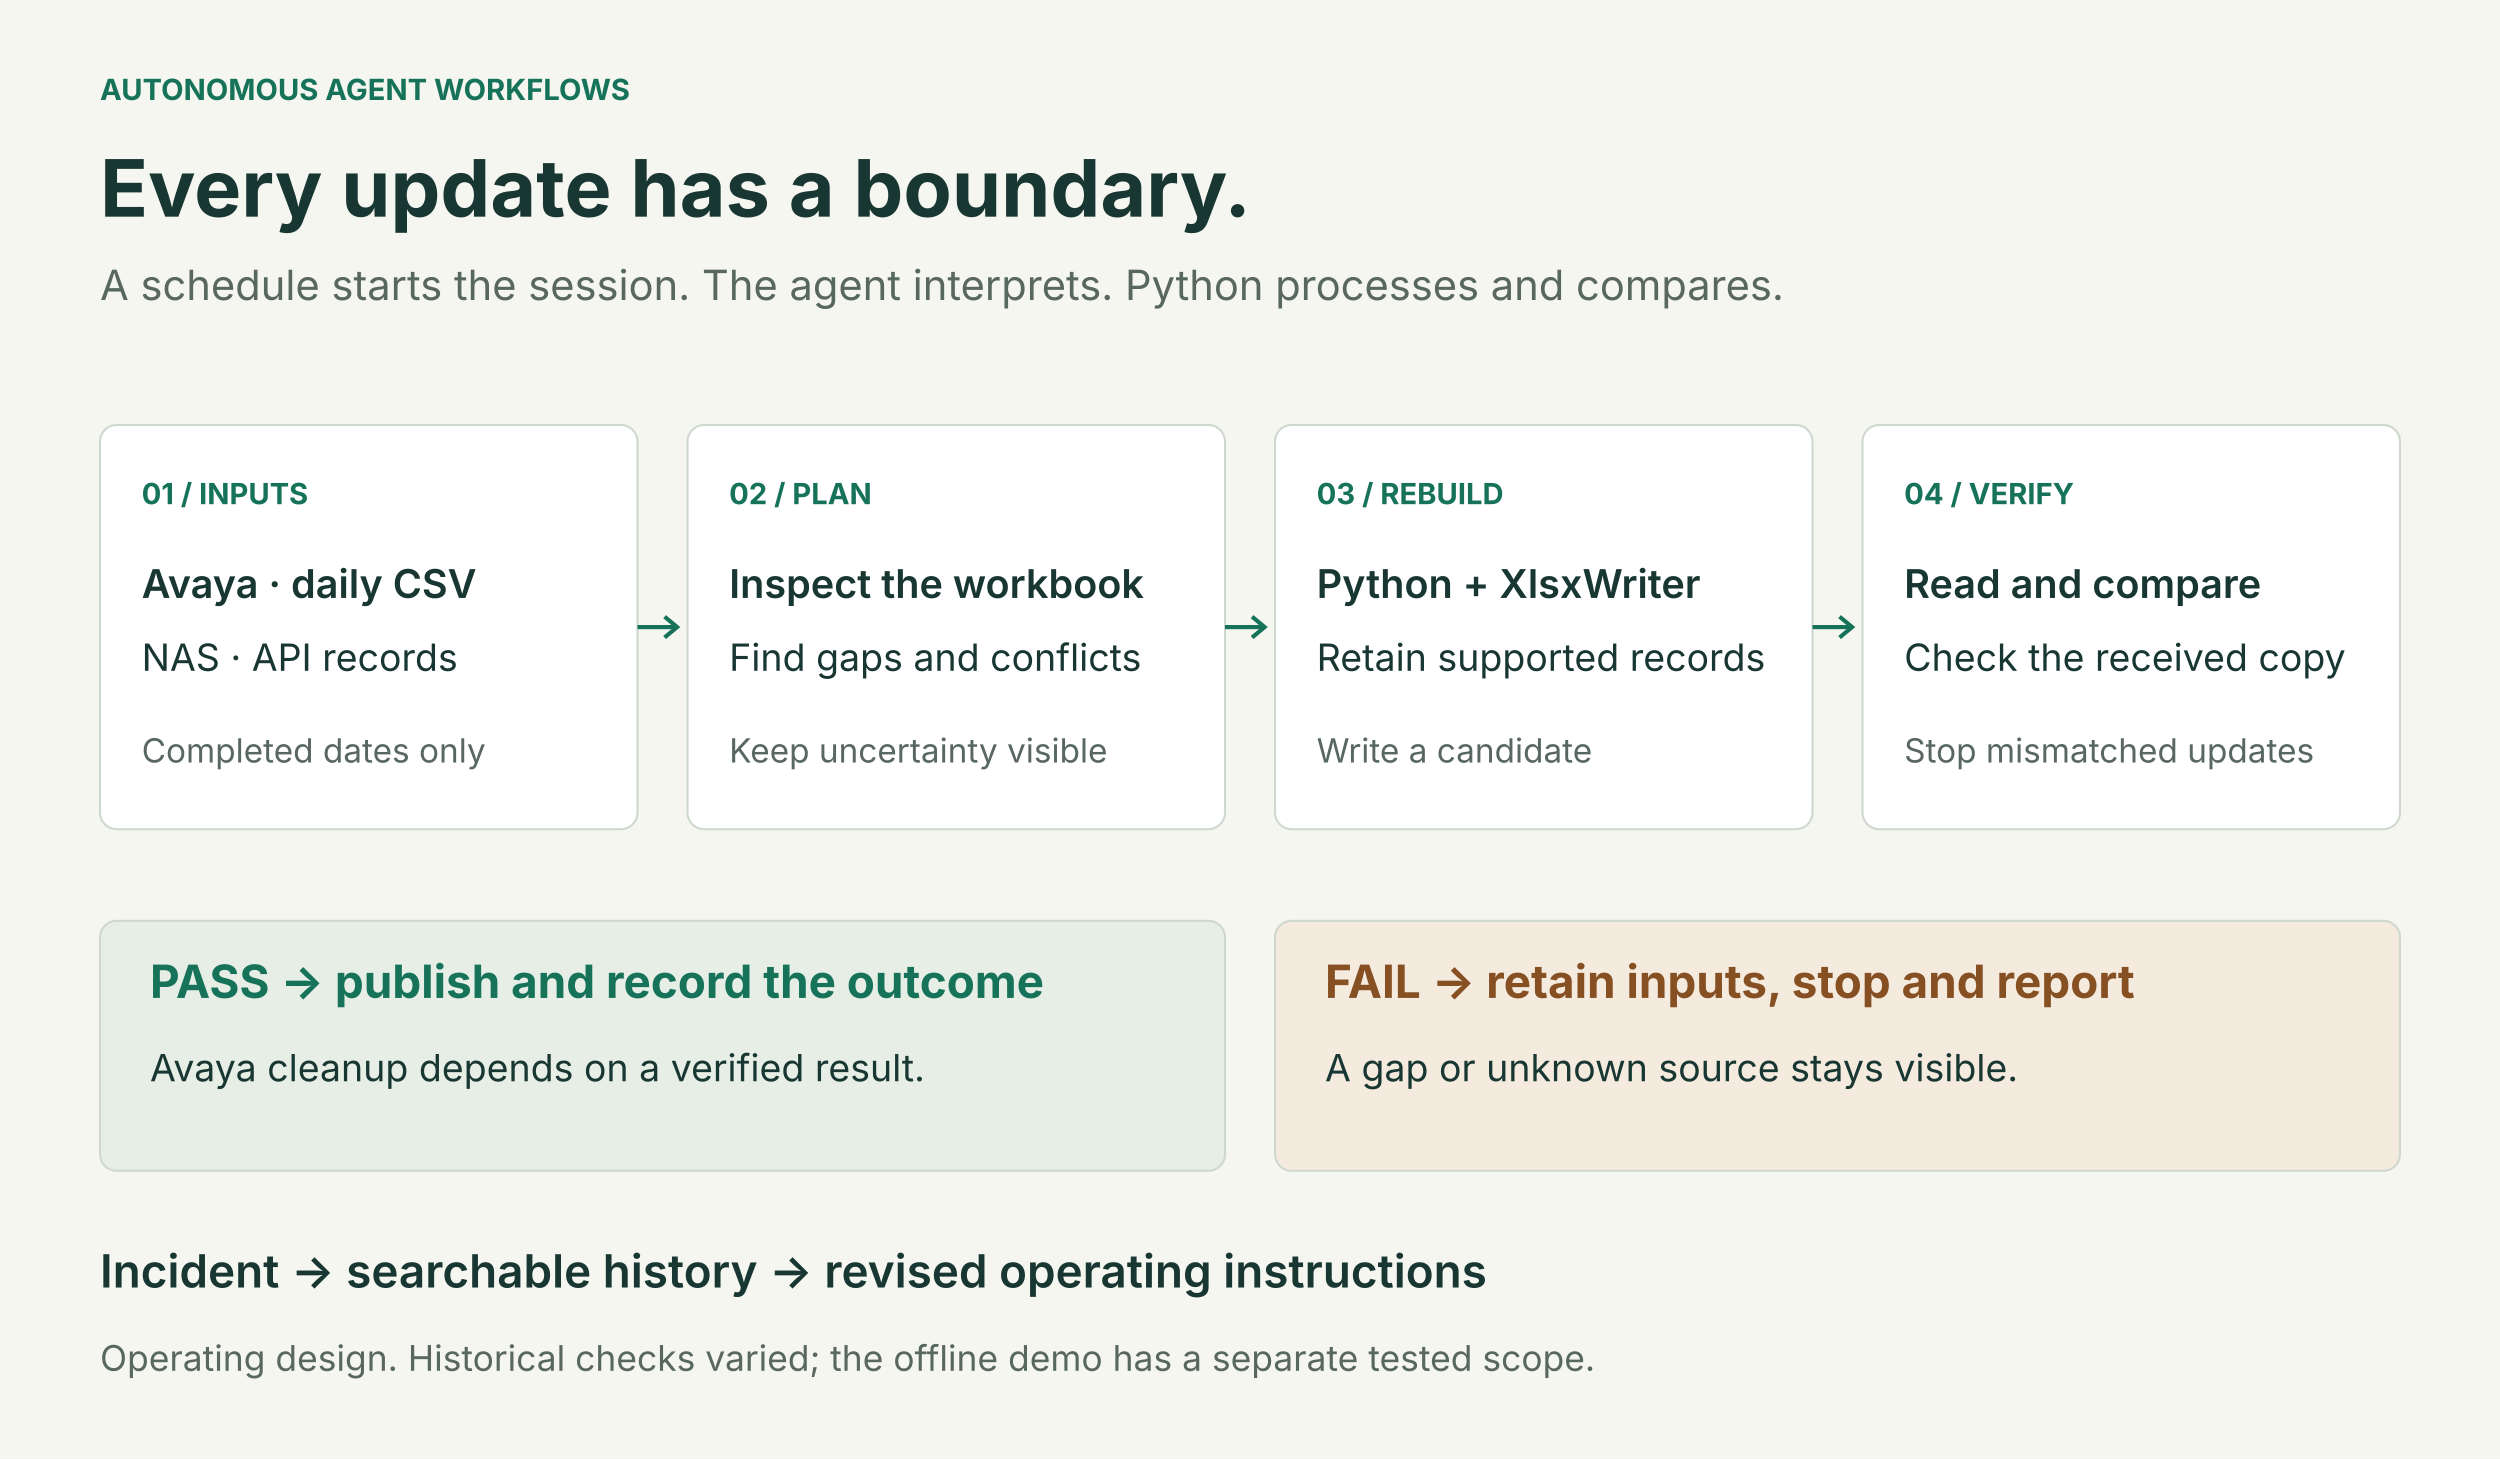
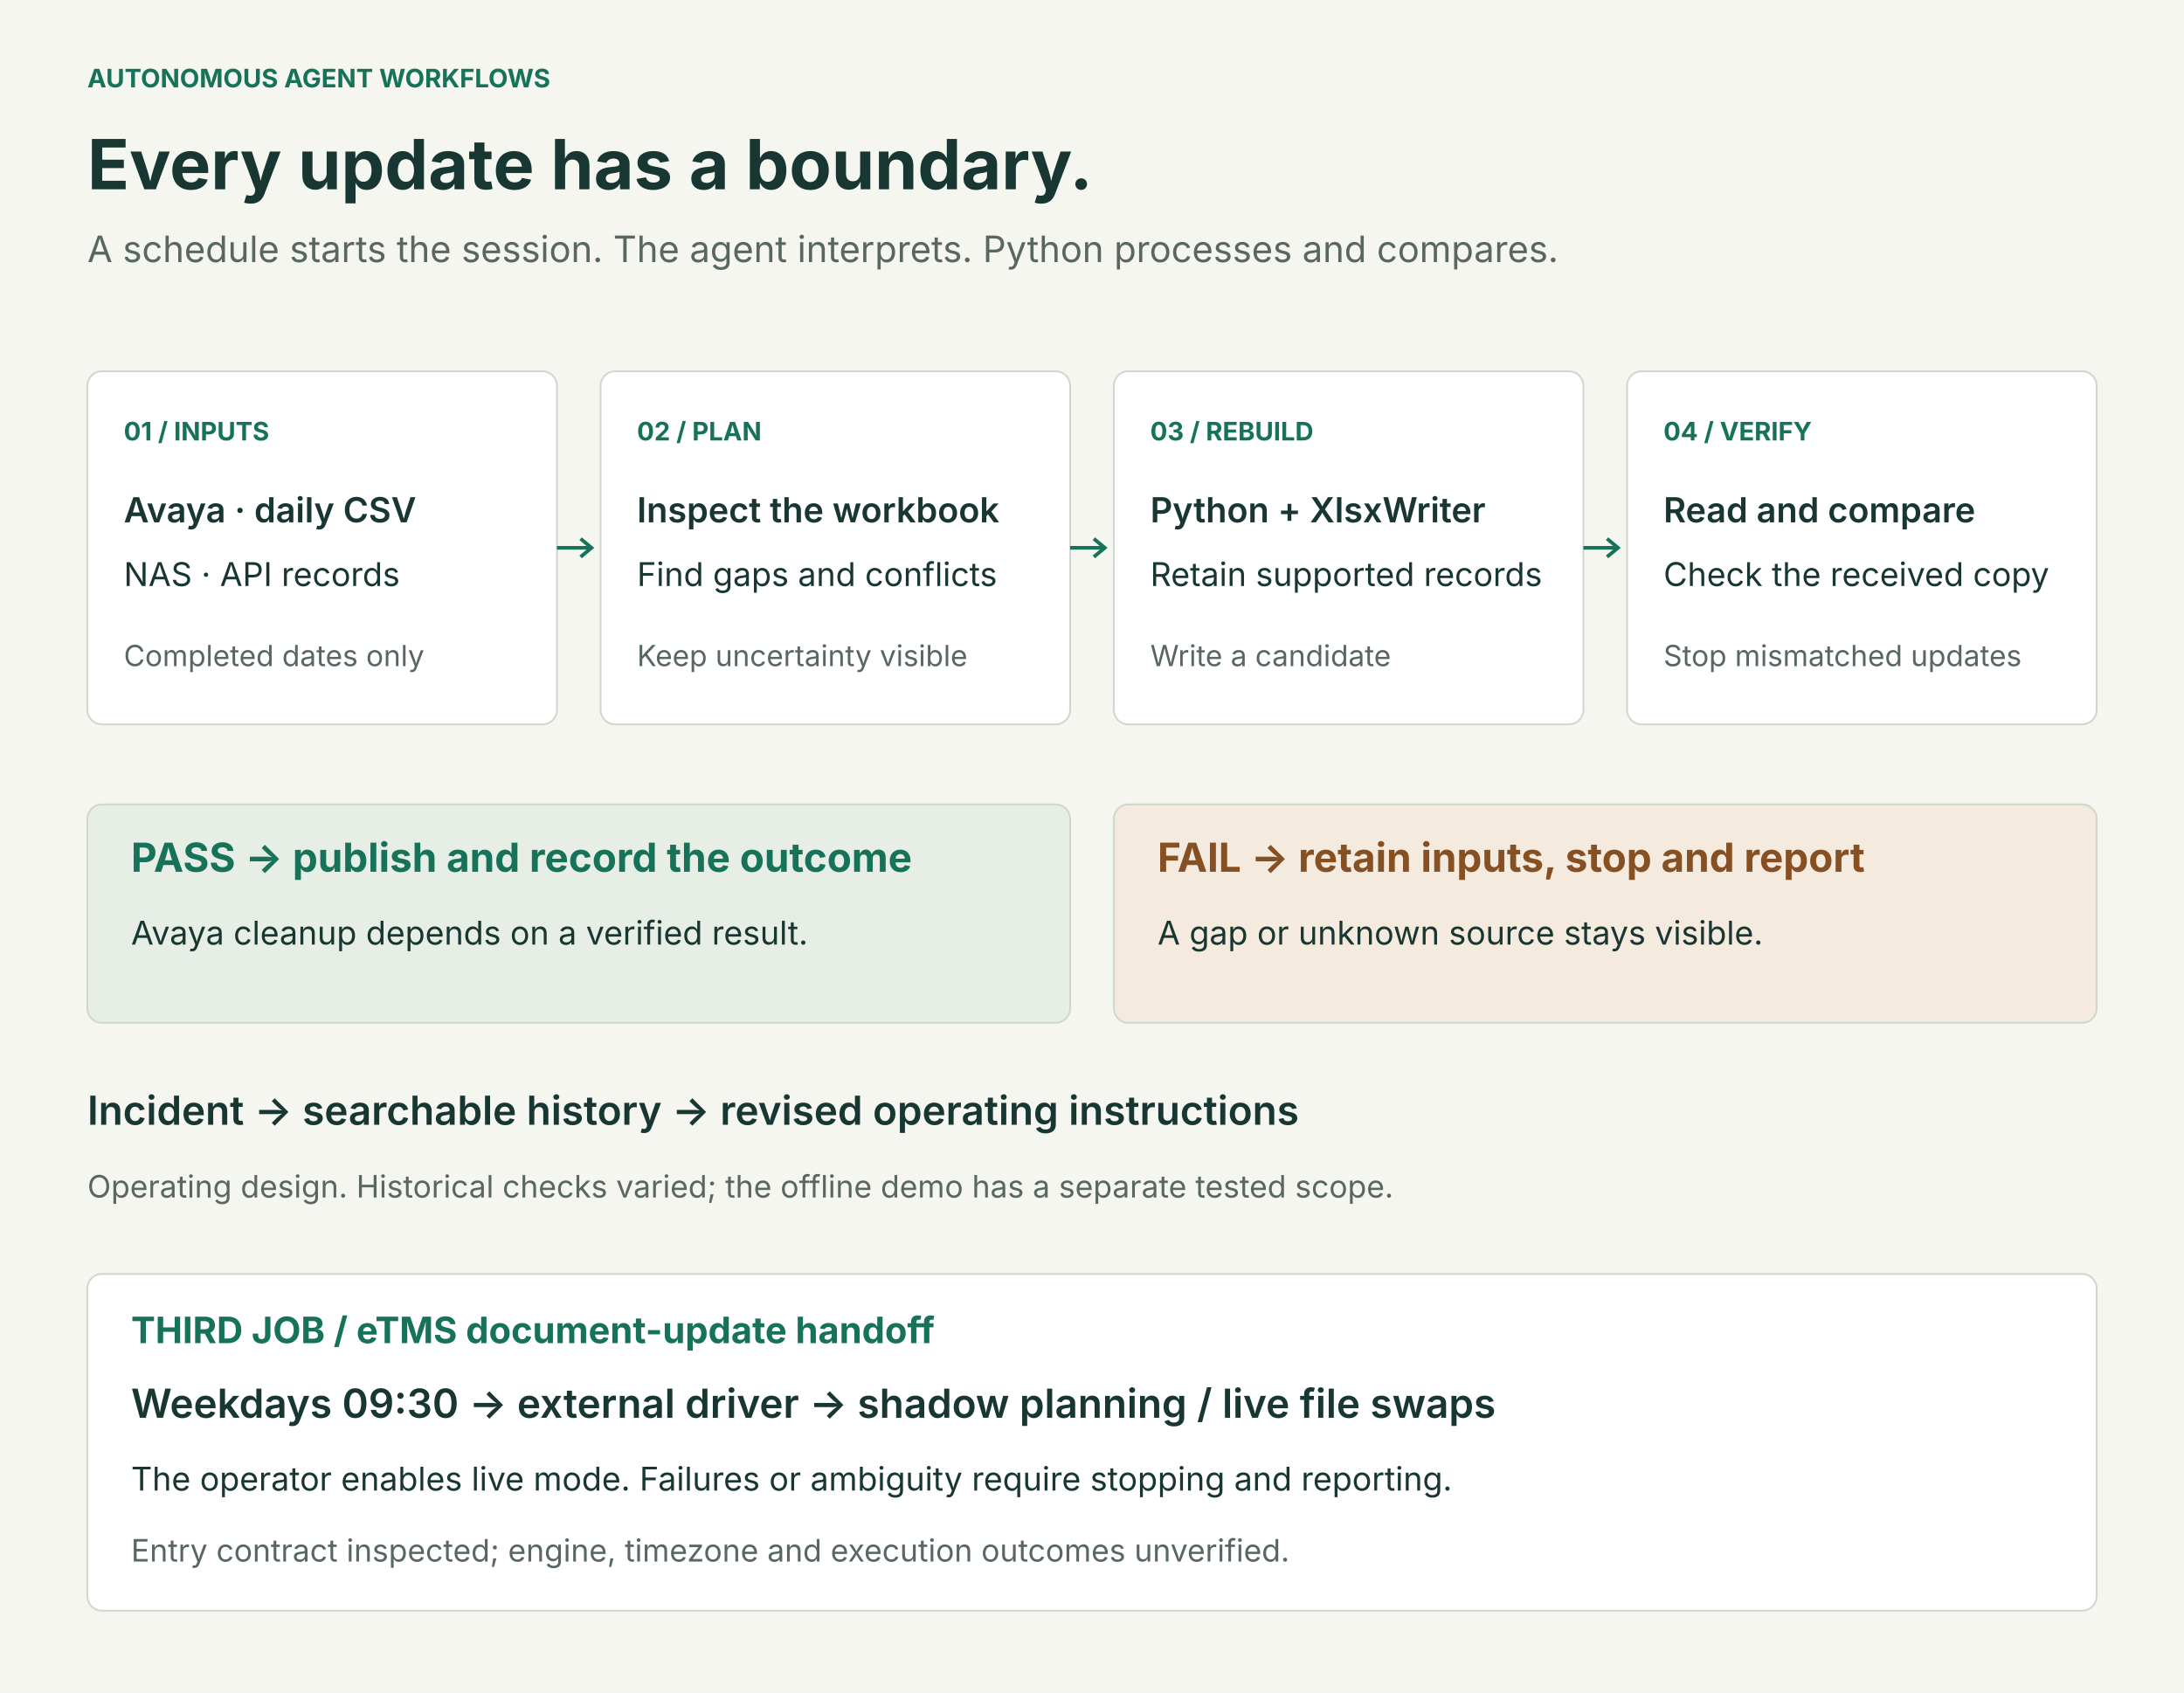
- <svg xmlns="http://www.w3.org/2000/svg" width="1200" height="700" viewBox="0 0 1200 700" role="img" aria-labelledby="title desc">
+ <svg xmlns="http://www.w3.org/2000/svg" width="1200" height="930" viewBox="0 0 1200 930" role="img" aria-labelledby="title desc">
  <style>text{font-family:Inter,Segoe UI,Microsoft JhengHei,Noto Sans CJK TC,sans-serif} .mono{font-family:Consolas,monospace}</style>
-   <rect width="1200" height="700" fill="#f5f6f0" />
+   <rect width="1200" height="930" fill="#f5f6f0" />
  <text x="48" y="48" font-size="14" fill="#16735a" font-weight="700" class="">AUTONOMOUS AGENT WORKFLOWS</text>
  <text x="48" y="104" font-size="38" fill="#183632" font-weight="650" class="">Every update has a boundary.</text>
  <text x="48" y="144" font-size="20" fill="#586760" font-weight="400" class="">A schedule starts the session. The agent interprets. Python processes and compares.</text>
  <rect x="48" y="204" width="258" height="194" rx="8" fill="#ffffff" stroke="#cfd8cf" />
  <text x="68" y="242" font-size="14" fill="#16735a" font-weight="700" class="">01 / INPUTS</text>
  <text x="68" y="287" font-size="19" fill="#183632" font-weight="600" class="">Avaya · daily CSV</text>
  <text x="68" y="322" font-size="18" fill="#183632" font-weight="400" class="">NAS · API records</text>
  <text x="68" y="366" font-size="16" fill="#586760" font-weight="400" class="">Completed dates only</text>
  <path d="M306 301 L324 301" fill="none" stroke="#16735a" stroke-width="2" />
  <path d="M319 296 L325 301 L319 306" fill="none" stroke="#16735a" stroke-width="2" />
  <rect x="330" y="204" width="258" height="194" rx="8" fill="#ffffff" stroke="#cfd8cf" />
  <text x="350" y="242" font-size="14" fill="#16735a" font-weight="700" class="">02 / PLAN</text>
  <text x="350" y="287" font-size="19" fill="#183632" font-weight="600" class="">Inspect the workbook</text>
  <text x="350" y="322" font-size="18" fill="#183632" font-weight="400" class="">Find gaps and conflicts</text>
  <text x="350" y="366" font-size="16" fill="#586760" font-weight="400" class="">Keep uncertainty visible</text>
  <path d="M588 301 L606 301" fill="none" stroke="#16735a" stroke-width="2" />
  <path d="M601 296 L607 301 L601 306" fill="none" stroke="#16735a" stroke-width="2" />
  <rect x="612" y="204" width="258" height="194" rx="8" fill="#ffffff" stroke="#cfd8cf" />
  <text x="632" y="242" font-size="14" fill="#16735a" font-weight="700" class="">03 / REBUILD</text>
  <text x="632" y="287" font-size="19" fill="#183632" font-weight="600" class="">Python + XlsxWriter</text>
  <text x="632" y="322" font-size="18" fill="#183632" font-weight="400" class="">Retain supported records</text>
  <text x="632" y="366" font-size="16" fill="#586760" font-weight="400" class="">Write a candidate</text>
  <path d="M870 301 L888 301" fill="none" stroke="#16735a" stroke-width="2" />
  <path d="M883 296 L889 301 L883 306" fill="none" stroke="#16735a" stroke-width="2" />
  <rect x="894" y="204" width="258" height="194" rx="8" fill="#ffffff" stroke="#cfd8cf" />
  <text x="914" y="242" font-size="14" fill="#16735a" font-weight="700" class="">04 / VERIFY</text>
  <text x="914" y="287" font-size="19" fill="#183632" font-weight="600" class="">Read and compare</text>
  <text x="914" y="322" font-size="18" fill="#183632" font-weight="400" class="">Check the received copy</text>
  <text x="914" y="366" font-size="16" fill="#586760" font-weight="400" class="">Stop mismatched updates</text>
  <rect x="48" y="442" width="540" height="120" rx="8" fill="#e6eee5" stroke="#cfd8cf" />
  <rect x="612" y="442" width="540" height="120" rx="8" fill="#f4eade" stroke="#cfd8cf" />
  <text x="72" y="479" font-size="22" fill="#16735a" font-weight="650" class="">PASS → publish and record the outcome</text>
  <text x="72" y="519" font-size="18" fill="#183632" font-weight="400" class="">Avaya cleanup depends on a verified result.</text>
  <text x="636" y="479" font-size="22" fill="#865023" font-weight="650" class="">FAIL → retain inputs, stop and report</text>
  <text x="636" y="519" font-size="18" fill="#183632" font-weight="400" class="">A gap or unknown source stays visible.</text>
  <text x="48" y="618" font-size="22" fill="#183632" font-weight="600" class="">Incident → searchable history → revised operating instructions</text>
  <text x="48" y="658" font-size="17" fill="#586760" font-weight="400" class="">Operating design. Historical checks varied; the offline demo has a separate tested scope.</text>
+   <rect x="48" y="700" width="1104" height="185" rx="8" fill="#ffffff" stroke="#cfd8cf" />
+   <text x="72" y="738" font-size="20" fill="#16735a" font-weight="650" class="">THIRD JOB / eTMS document-update handoff</text>
+   <text x="72" y="779" font-size="22" fill="#183632" font-weight="600" class="">Weekdays 09:30 → external driver → shadow planning / live file swaps</text>
+   <text x="72" y="819" font-size="18" fill="#183632" font-weight="400" class="">The operator enables live mode. Failures or ambiguity require stopping and reporting.</text>
+   <text x="72" y="858" font-size="17" fill="#586760" font-weight="400" class="">Entry contract inspected; engine, timezone and execution outcomes unverified.</text>
</svg>
